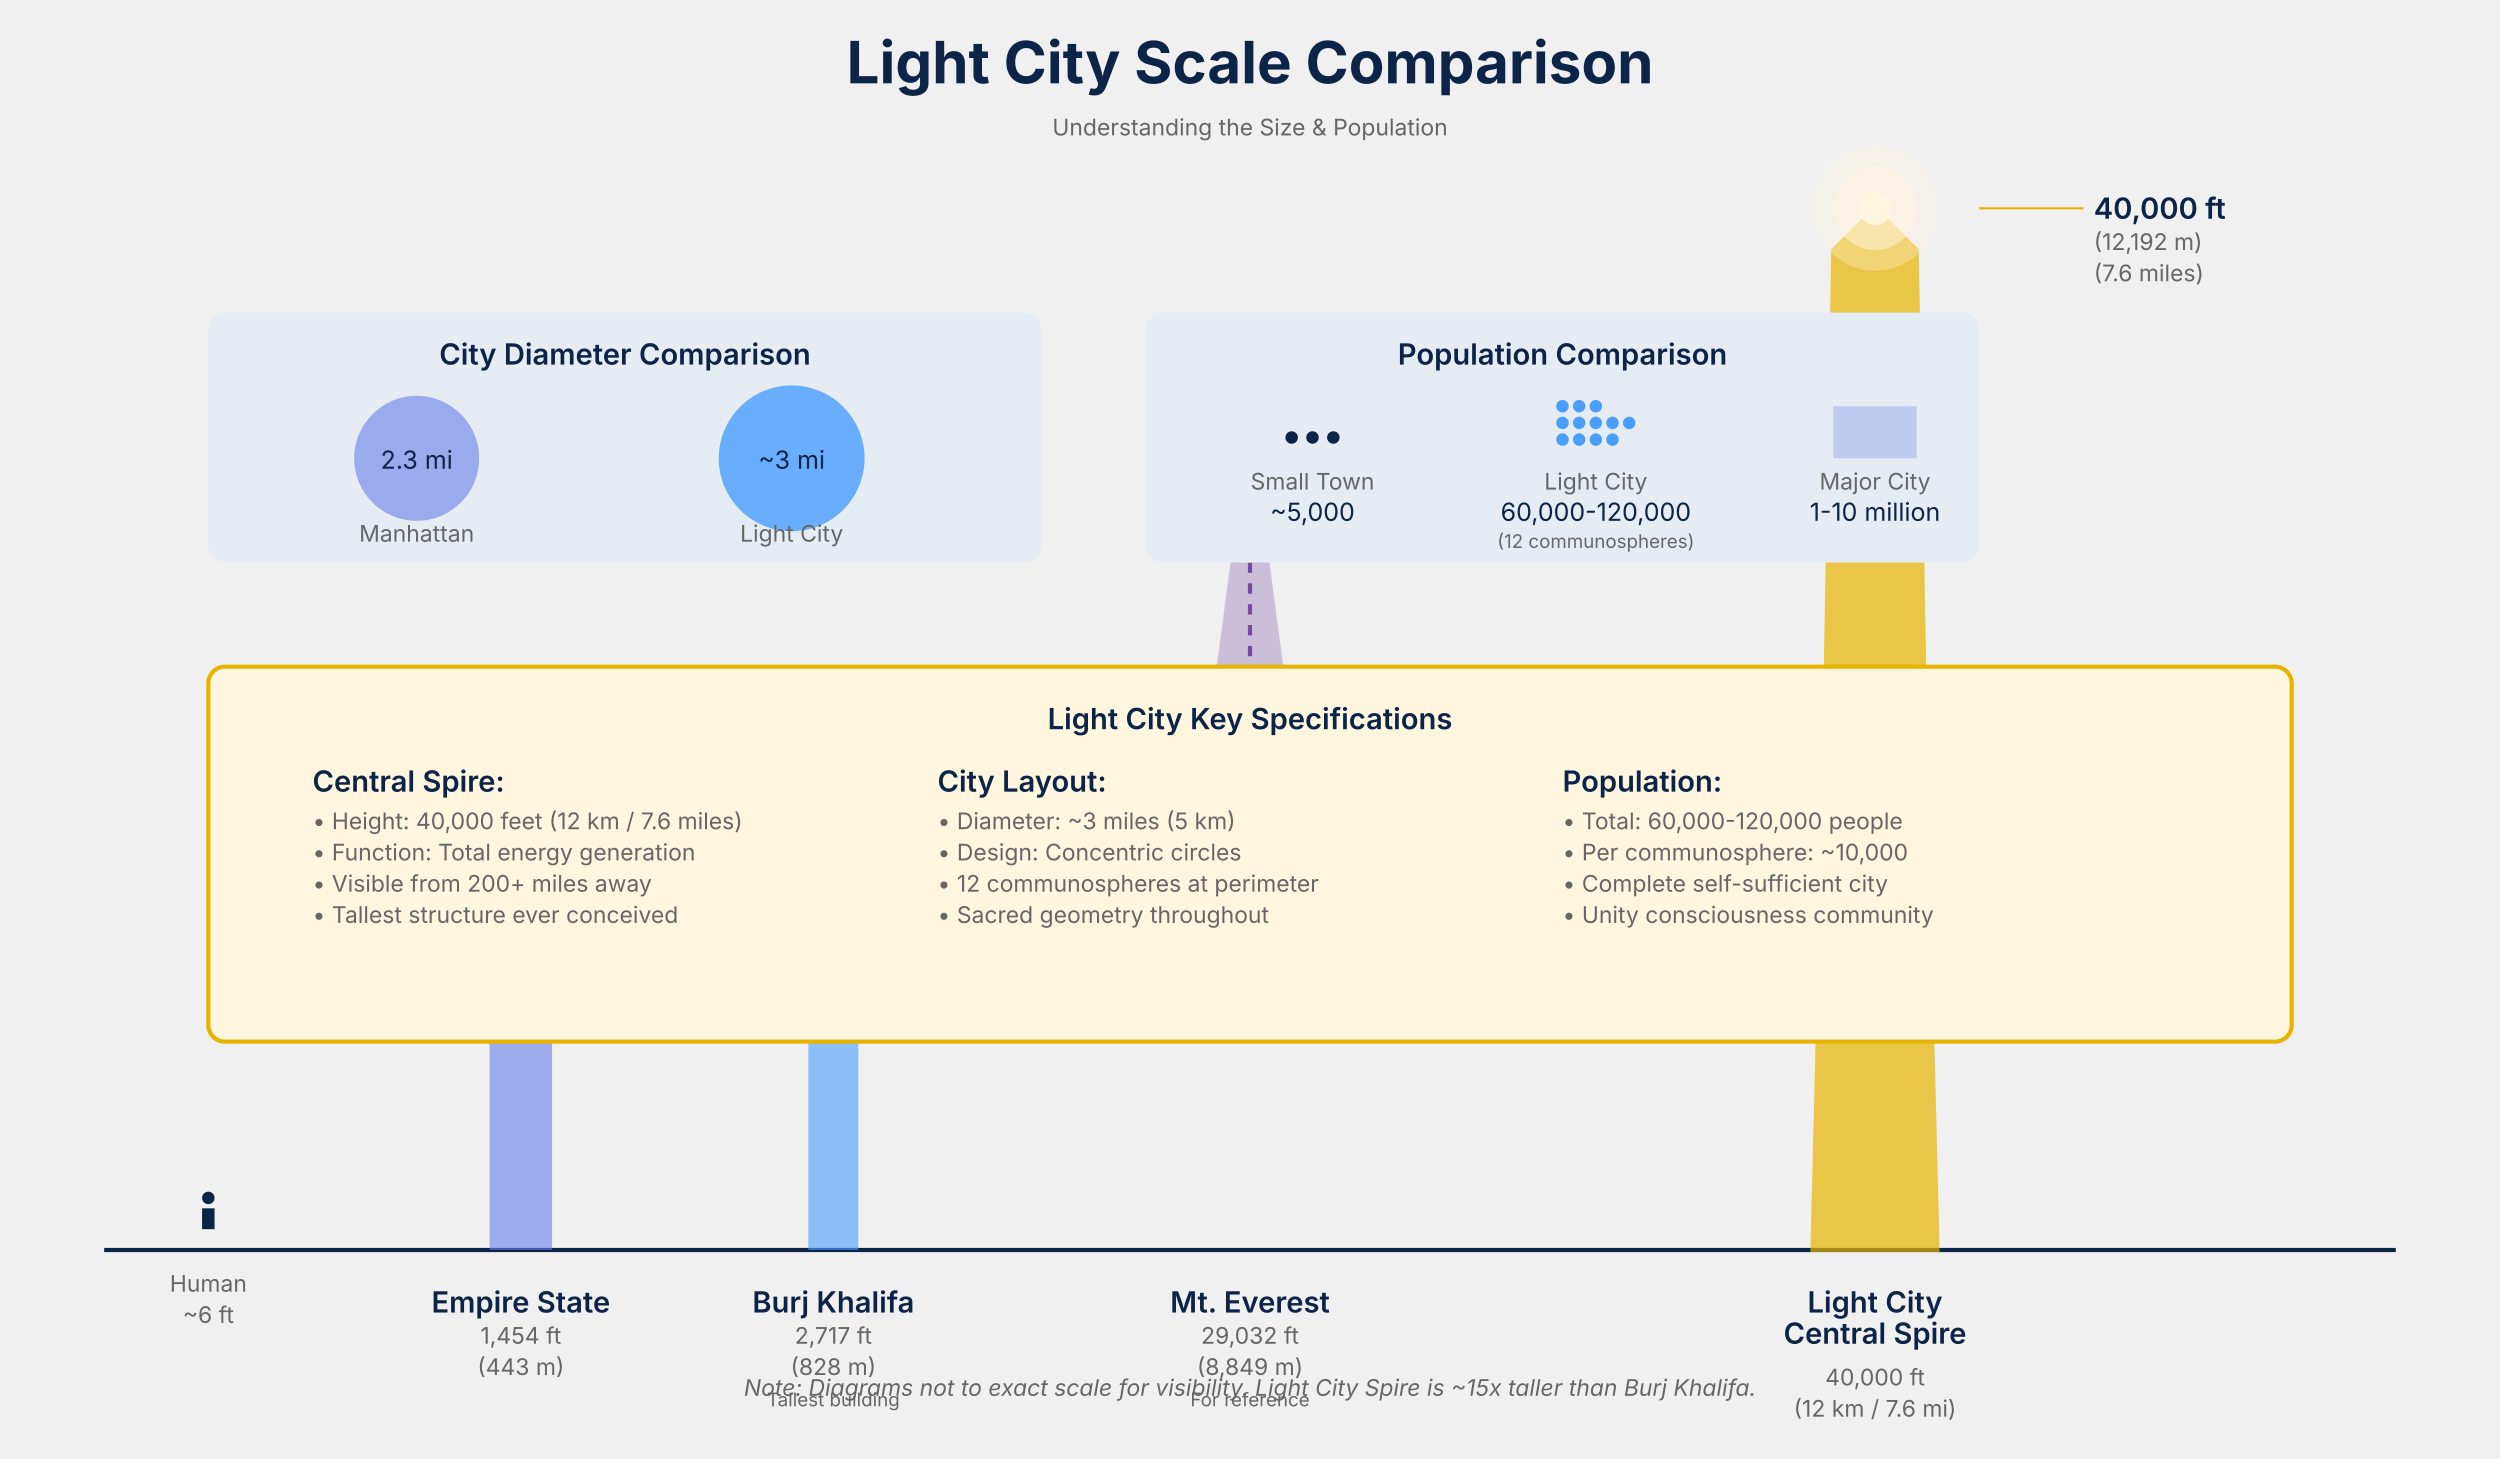
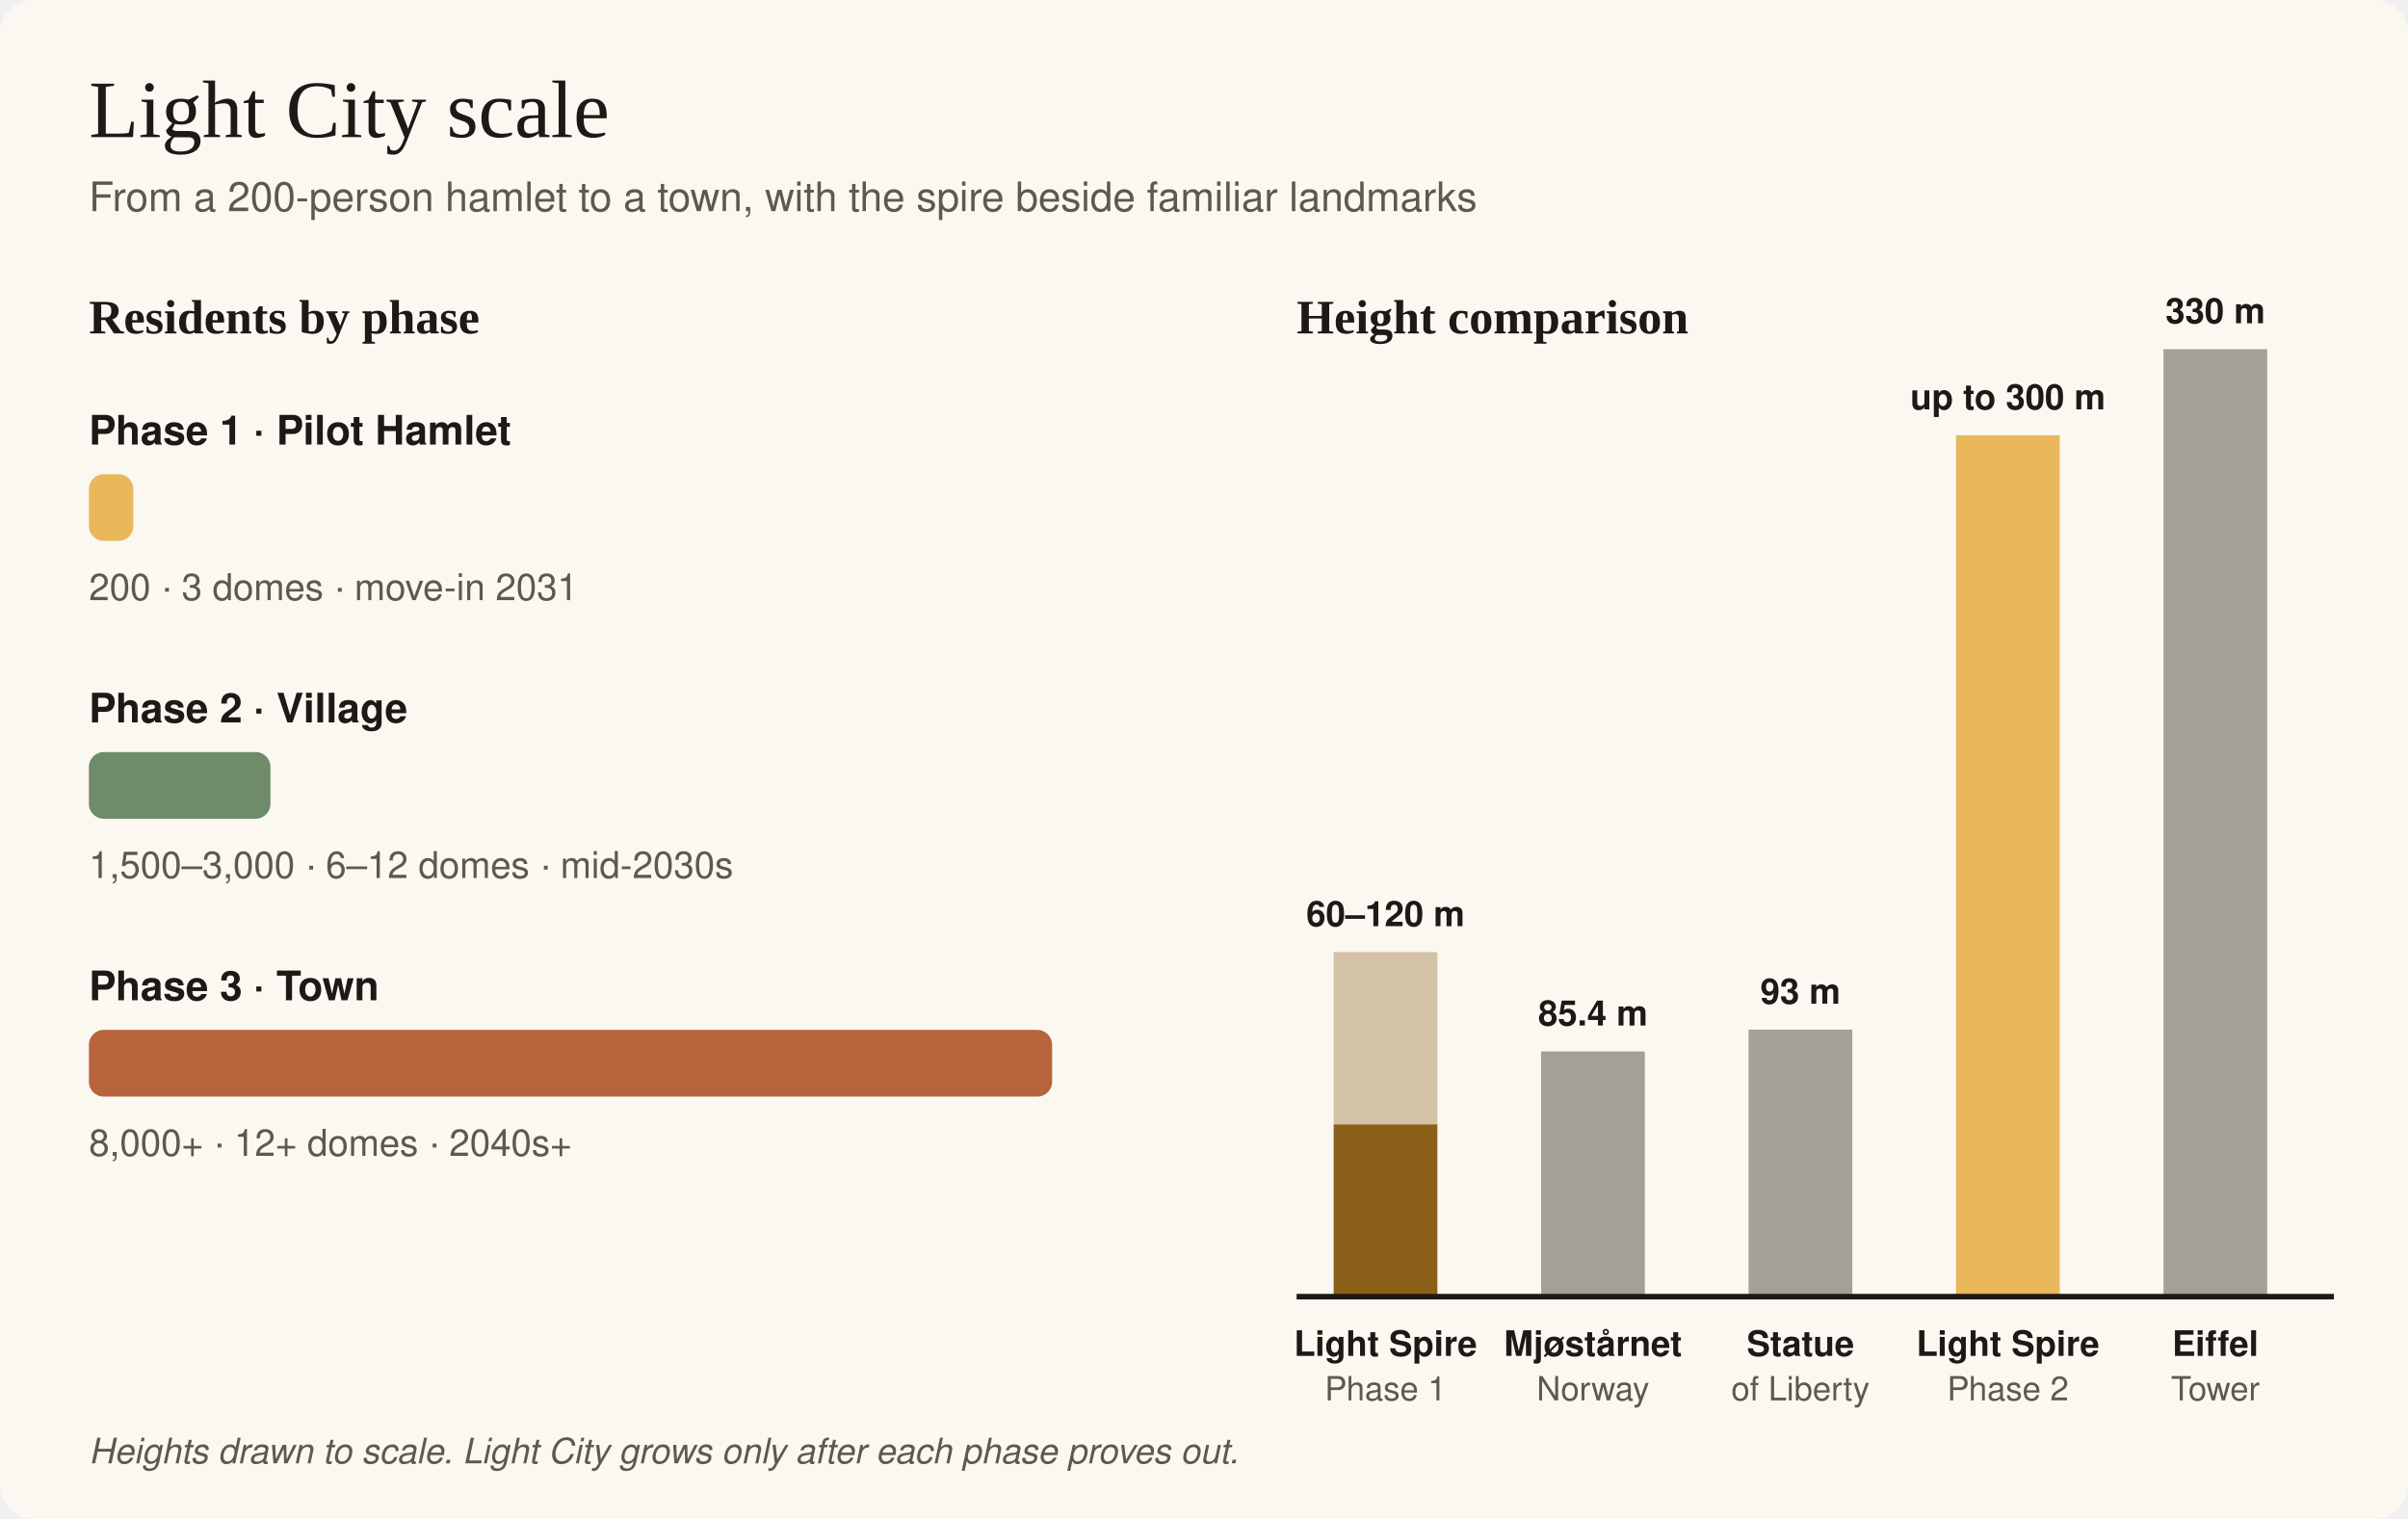
- <svg xmlns="http://www.w3.org/2000/svg" viewBox="0 0 1200 700">
-   <defs>
-     <style>
-       .label-text { font-family: 'Inter', sans-serif; font-size: 14px; fill: #0B2447; font-weight: 600; }
-       .desc-text { font-family: 'Inter', sans-serif; font-size: 11px; fill: #666; }
-       .title-text { font-family: 'Inter', sans-serif; font-size: 28px; font-weight: 700; fill: #0B2447; }
-       .stat-text { font-family: 'Inter', sans-serif; font-size: 12px; fill: #0B2447; }
-     </style>
-   </defs>
-   <text x="600" y="40" text-anchor="middle" class="title-text">Light City Scale Comparison</text>
-   <text x="600" y="65" text-anchor="middle" class="desc-text">Understanding the Size &amp; Population</text>
-   <line x1="50" y1="600" x2="1150" y2="600" stroke="#0B2447" stroke-width="2" />
-   <g transform="translate(100, 590)">
-     <rect x="-3" y="-10" width="6" height="10" fill="#0B2447" />
-     <circle cx="0" cy="-15" r="3" fill="#0B2447" />
-     <text x="0" y="30" text-anchor="middle" class="desc-text">Human</text>
-     <text x="0" y="45" text-anchor="middle" class="desc-text">~6 ft</text>
-   </g>
-   <g transform="translate(250, 600)">
-     <rect x="-15" y="-150" width="30" height="150" fill="#667eea" opacity="0.6" />
-     <rect x="-10" y="-180" width="20" height="30" fill="#667eea" opacity="0.8" />
-     <text x="0" y="30" text-anchor="middle" class="label-text">Empire State</text>
-     <text x="0" y="45" text-anchor="middle" class="desc-text">1,454 ft</text>
-     <text x="0" y="60" text-anchor="middle" class="desc-text">(443 m)</text>
-   </g>
-   <g transform="translate(400, 600)">
-     <rect x="-12" y="-260" width="24" height="260" fill="#4A9EFF" opacity="0.6" />
-     <polygon points="0,-280 -12,-260 12,-260" fill="#4A9EFF" opacity="0.8" />
-     <text x="0" y="30" text-anchor="middle" class="label-text">Burj Khalifa</text>
-     <text x="0" y="45" text-anchor="middle" class="desc-text">2,717 ft</text>
-     <text x="0" y="60" text-anchor="middle" class="desc-text">(828 m)</text>
-     <text x="0" y="75" text-anchor="middle" class="desc-text" style="font-size: 9px;">Tallest building</text>
-   </g>
-   <g transform="translate(600, 600)">
-     <polygon points="0,-400 -40,-100 40,-100" fill="#764ba2" opacity="0.3" />
-     <line x1="0" y1="-400" x2="0" y2="-100" stroke="#764ba2" stroke-width="2" stroke-dasharray="5,5" />
-     <text x="0" y="30" text-anchor="middle" class="label-text">Mt. Everest</text>
-     <text x="0" y="45" text-anchor="middle" class="desc-text">29,032 ft</text>
-     <text x="0" y="60" text-anchor="middle" class="desc-text">(8,849 m)</text>
-     <text x="0" y="75" text-anchor="middle" class="desc-text" style="font-size: 9px;">For reference</text>
-   </g>
-   <g transform="translate(900, 600)">
-     <path d="M 0,-500 L 20,-480 L 25,-200 L 30,0 L -30,0 L -25,-200 L -20,-480 Z" fill="#E6B400" opacity="0.7" stroke="#E6B400" stroke-width="2" />
-     <circle cx="0" cy="-500" r="8" fill="#FFF6E0" />
-     <circle cx="0" cy="-500" r="30" fill="#FFF6E0" opacity="0.3" />
-     <circle cx="0" cy="-500" r="20" fill="#FFF6E0" opacity="0.5" />
-     <line x1="50" y1="-500" x2="100" y2="-500" stroke="#E6B400" stroke-width="1" />
-     <text x="105" y="-495" class="label-text" fill="#E6B400">40,000 ft</text>
-     <text x="105" y="-480" class="desc-text">(12,192 m)</text>
-     <text x="105" y="-465" class="desc-text">(7.6 miles)</text>
-     <text x="0" y="30" text-anchor="middle" class="label-text" fill="#E6B400">Light City</text>
-     <text x="0" y="45" text-anchor="middle" class="label-text" fill="#E6B400">Central Spire</text>
-     <text x="0" y="65" text-anchor="middle" class="desc-text">40,000 ft</text>
-     <text x="0" y="80" text-anchor="middle" class="desc-text">(12 km / 7.6 mi)</text>
-   </g>
-   <g transform="translate(100, 150)">
-     <rect x="0" y="0" width="400" height="120" fill="#E6ECF3" rx="8" />
-     <text x="200" y="25" text-anchor="middle" class="label-text">City Diameter Comparison</text>
-     <circle cx="100" cy="70" r="30" fill="#667eea" opacity="0.6" />
-     <text x="100" y="75" text-anchor="middle" class="stat-text" fill="#fff">2.3 mi</text>
-     <text x="100" y="110" text-anchor="middle" class="desc-text">Manhattan</text>
-     <circle cx="280" cy="70" r="35" fill="#4A9EFF" opacity="0.8" />
-     <text x="280" y="75" text-anchor="middle" class="stat-text" fill="#fff">~3 mi</text>
-     <text x="280" y="110" text-anchor="middle" class="desc-text">Light City</text>
-   </g>
-   <g transform="translate(550, 150)">
-     <rect x="0" y="0" width="400" height="120" fill="#E6ECF3" rx="8" />
-     <text x="200" y="25" text-anchor="middle" class="label-text">Population Comparison</text>
-     <g transform="translate(70, 60)">
-       <circle cx="0" cy="0" r="3" fill="#0B2447" />
-       <circle cx="10" cy="0" r="3" fill="#0B2447" />
-       <circle cx="20" cy="0" r="3" fill="#0B2447" />
-       <text x="10" y="25" text-anchor="middle" class="desc-text">Small Town</text>
-       <text x="10" y="40" text-anchor="middle" class="stat-text">~5,000</text>
-     </g>
-     <g transform="translate(200, 45)">
-       <circle cx="0" cy="0" r="3" fill="#4A9EFF" />
-       <circle cx="8" cy="0" r="3" fill="#4A9EFF" />
-       <circle cx="16" cy="0" r="3" fill="#4A9EFF" />
-       <circle cx="0" cy="8" r="3" fill="#4A9EFF" />
-       <circle cx="8" cy="8" r="3" fill="#4A9EFF" />
-       <circle cx="16" cy="8" r="3" fill="#4A9EFF" />
-       <circle cx="0" cy="16" r="3" fill="#4A9EFF" />
-       <circle cx="8" cy="16" r="3" fill="#4A9EFF" />
-       <circle cx="16" cy="16" r="3" fill="#4A9EFF" />
-       <circle cx="24" cy="8" r="3" fill="#4A9EFF" />
-       <circle cx="32" cy="8" r="3" fill="#4A9EFF" />
-       <circle cx="24" cy="16" r="3" fill="#4A9EFF" />
-       <text x="16" y="40" text-anchor="middle" class="desc-text">Light City</text>
-       <text x="16" y="55" text-anchor="middle" class="stat-text">60,000-120,000</text>
-       <text x="16" y="68" text-anchor="middle" class="desc-text" style="font-size: 9px;">(12 communospheres)</text>
-     </g>
-     <g transform="translate(330, 45)">
-       <rect x="0" y="0" width="40" height="25" fill="#667eea" opacity="0.3" />
-       <text x="20" y="40" text-anchor="middle" class="desc-text">Major City</text>
-       <text x="20" y="55" text-anchor="middle" class="stat-text">1-10 million</text>
-     </g>
-   </g>
-   <g transform="translate(100, 320)">
-     <rect x="0" y="0" width="1000" height="180" fill="#FFF6E0" rx="8" stroke="#E6B400" stroke-width="2" />
-     <text x="500" y="30" text-anchor="middle" class="label-text" fill="#E6B400">Light City Key Specifications</text>
-     <g transform="translate(50, 60)">
-       <text x="0" y="0" class="label-text">Central Spire:</text>
-       <text x="0" y="18" class="desc-text">• Height: 40,000 feet (12 km / 7.6 miles)</text>
-       <text x="0" y="33" class="desc-text">• Function: Total energy generation</text>
-       <text x="0" y="48" class="desc-text">• Visible from 200+ miles away</text>
-       <text x="0" y="63" class="desc-text">• Tallest structure ever conceived</text>
-     </g>
-     <g transform="translate(350, 60)">
-       <text x="0" y="0" class="label-text">City Layout:</text>
-       <text x="0" y="18" class="desc-text">• Diameter: ~3 miles (5 km)</text>
-       <text x="0" y="33" class="desc-text">• Design: Concentric circles</text>
-       <text x="0" y="48" class="desc-text">• 12 communospheres at perimeter</text>
-       <text x="0" y="63" class="desc-text">• Sacred geometry throughout</text>
-     </g>
-     <g transform="translate(650, 60)">
-       <text x="0" y="0" class="label-text">Population:</text>
-       <text x="0" y="18" class="desc-text">• Total: 60,000-120,000 people</text>
-       <text x="0" y="33" class="desc-text">• Per communosphere: ~10,000</text>
-       <text x="0" y="48" class="desc-text">• Complete self-sufficient city</text>
-       <text x="0" y="63" class="desc-text">• Unity consciousness community</text>
-     </g>
-   </g>
-   <text x="600" y="670" text-anchor="middle" class="desc-text" style="font-style: italic;">
-     Note: Diagrams not to exact scale for visibility. Light City Spire is ~15x taller than Burj Khalifa.
-   </text>
+ <svg xmlns="http://www.w3.org/2000/svg" viewBox="0 0 1300 820" width="1300" height="820" role="img" aria-label="Light City scale">
+   <rect width="1300" height="820" rx="18" fill="#FBF8F2" />
+   <text x="48" y="74" font-family="Georgia, 'Times New Roman', serif" font-size="44" font-weight="400" fill="#1D1A15" text-anchor="start">Light City scale</text>
+   <text x="48" y="114" font-family="'Helvetica Neue', Helvetica, Arial, sans-serif" font-size="22" font-weight="400" fill="#5F584C" text-anchor="start">From a 200-person hamlet to a town, with the spire beside familiar landmarks</text>
+   <text x="48" y="180" font-family="Georgia, 'Times New Roman', serif" font-size="26" font-weight="700" fill="#1D1A15" text-anchor="start">Residents by phase</text>
+   <text x="48" y="240" font-family="'Helvetica Neue', Helvetica, Arial, sans-serif" font-size="22" font-weight="700" fill="#1D1A15" text-anchor="start">Phase 1 · Pilot Hamlet</text>
+   <rect x="48" y="256" width="24" height="36" rx="8" fill="#E9B85A" />
+   <text x="48" y="324" font-family="'Helvetica Neue', Helvetica, Arial, sans-serif" font-size="20" font-weight="400" fill="#5F584C" text-anchor="start">200 · 3 domes · move-in 2031</text>
+   <text x="48" y="390" font-family="'Helvetica Neue', Helvetica, Arial, sans-serif" font-size="22" font-weight="700" fill="#1D1A15" text-anchor="start">Phase 2 · Village</text>
+   <rect x="48" y="406" width="98" height="36" rx="8" fill="#6E8B6A" />
+   <text x="48" y="474" font-family="'Helvetica Neue', Helvetica, Arial, sans-serif" font-size="20" font-weight="400" fill="#5F584C" text-anchor="start">1,500–3,000 · 6–12 domes · mid-2030s</text>
+   <text x="48" y="540" font-family="'Helvetica Neue', Helvetica, Arial, sans-serif" font-size="22" font-weight="700" fill="#1D1A15" text-anchor="start">Phase 3 · Town</text>
+   <rect x="48" y="556" width="520" height="36" rx="8" fill="#B5643C" />
+   <text x="48" y="624" font-family="'Helvetica Neue', Helvetica, Arial, sans-serif" font-size="20" font-weight="400" fill="#5F584C" text-anchor="start">8,000+ · 12+ domes · 2040s+</text>
+   <text x="700" y="180" font-family="Georgia, 'Times New Roman', serif" font-size="26" font-weight="700" fill="#1D1A15" text-anchor="start">Height comparison</text>
+   <rect x="720" y="514.0" width="56" height="93.0" fill="#8A5F17" fill-opacity=".35" />
+   <rect x="720" y="607.0" width="56" height="93.0" fill="#8A5F17" />
+   <text x="748" y="500.0" font-family="'Helvetica Neue', Helvetica, Arial, sans-serif" font-size="19" font-weight="700" fill="#1D1A15" text-anchor="middle">60–120 m</text>
+   <text x="748" y="732" font-family="'Helvetica Neue', Helvetica, Arial, sans-serif" font-size="19" font-weight="700" fill="#1D1A15" text-anchor="middle">Light Spire</text>
+   <text x="748" y="756" font-family="'Helvetica Neue', Helvetica, Arial, sans-serif" font-size="18" font-weight="400" fill="#5F584C" text-anchor="middle">Phase 1</text>
+   <rect x="832" y="567.63" width="56" height="132.37" fill="#5F584C" fill-opacity="0.55" />
+   <text x="860" y="553.63" font-family="'Helvetica Neue', Helvetica, Arial, sans-serif" font-size="19" font-weight="700" fill="#1D1A15" text-anchor="middle">85.4 m</text>
+   <text x="860" y="732" font-family="'Helvetica Neue', Helvetica, Arial, sans-serif" font-size="19" font-weight="700" fill="#1D1A15" text-anchor="middle">Mjøstårnet</text>
+   <text x="860" y="756" font-family="'Helvetica Neue', Helvetica, Arial, sans-serif" font-size="18" font-weight="400" fill="#5F584C" text-anchor="middle">Norway</text>
+   <rect x="944" y="555.85" width="56" height="144.15" fill="#5F584C" fill-opacity="0.55" />
+   <text x="972" y="541.85" font-family="'Helvetica Neue', Helvetica, Arial, sans-serif" font-size="19" font-weight="700" fill="#1D1A15" text-anchor="middle">93 m</text>
+   <text x="972" y="732" font-family="'Helvetica Neue', Helvetica, Arial, sans-serif" font-size="19" font-weight="700" fill="#1D1A15" text-anchor="middle">Statue</text>
+   <text x="972" y="756" font-family="'Helvetica Neue', Helvetica, Arial, sans-serif" font-size="18" font-weight="400" fill="#5F584C" text-anchor="middle">of Liberty</text>
+   <rect x="1056" y="235.0" width="56" height="465.0" fill="#E9B85A" fill-opacity="1" />
+   <text x="1084" y="221.0" font-family="'Helvetica Neue', Helvetica, Arial, sans-serif" font-size="19" font-weight="700" fill="#1D1A15" text-anchor="middle">up to 300 m</text>
+   <text x="1084" y="732" font-family="'Helvetica Neue', Helvetica, Arial, sans-serif" font-size="19" font-weight="700" fill="#1D1A15" text-anchor="middle">Light Spire</text>
+   <text x="1084" y="756" font-family="'Helvetica Neue', Helvetica, Arial, sans-serif" font-size="18" font-weight="400" fill="#5F584C" text-anchor="middle">Phase 2</text>
+   <rect x="1168" y="188.5" width="56" height="511.5" fill="#5F584C" fill-opacity="0.55" />
+   <text x="1196" y="174.5" font-family="'Helvetica Neue', Helvetica, Arial, sans-serif" font-size="19" font-weight="700" fill="#1D1A15" text-anchor="middle">330 m</text>
+   <text x="1196" y="732" font-family="'Helvetica Neue', Helvetica, Arial, sans-serif" font-size="19" font-weight="700" fill="#1D1A15" text-anchor="middle">Eiffel</text>
+   <text x="1196" y="756" font-family="'Helvetica Neue', Helvetica, Arial, sans-serif" font-size="18" font-weight="400" fill="#5F584C" text-anchor="middle">Tower</text>
+   <line x1="700" y1="700" x2="1260" y2="700" stroke="#1D1A15" stroke-width="3" />
+   <text x="48" y="790" font-family="'Helvetica Neue', Helvetica, Arial, sans-serif" font-size="19" font-weight="400" fill="#5F584C" text-anchor="start" font-style="italic">Heights drawn to scale. Light City grows only after each phase proves out.</text>
</svg>
